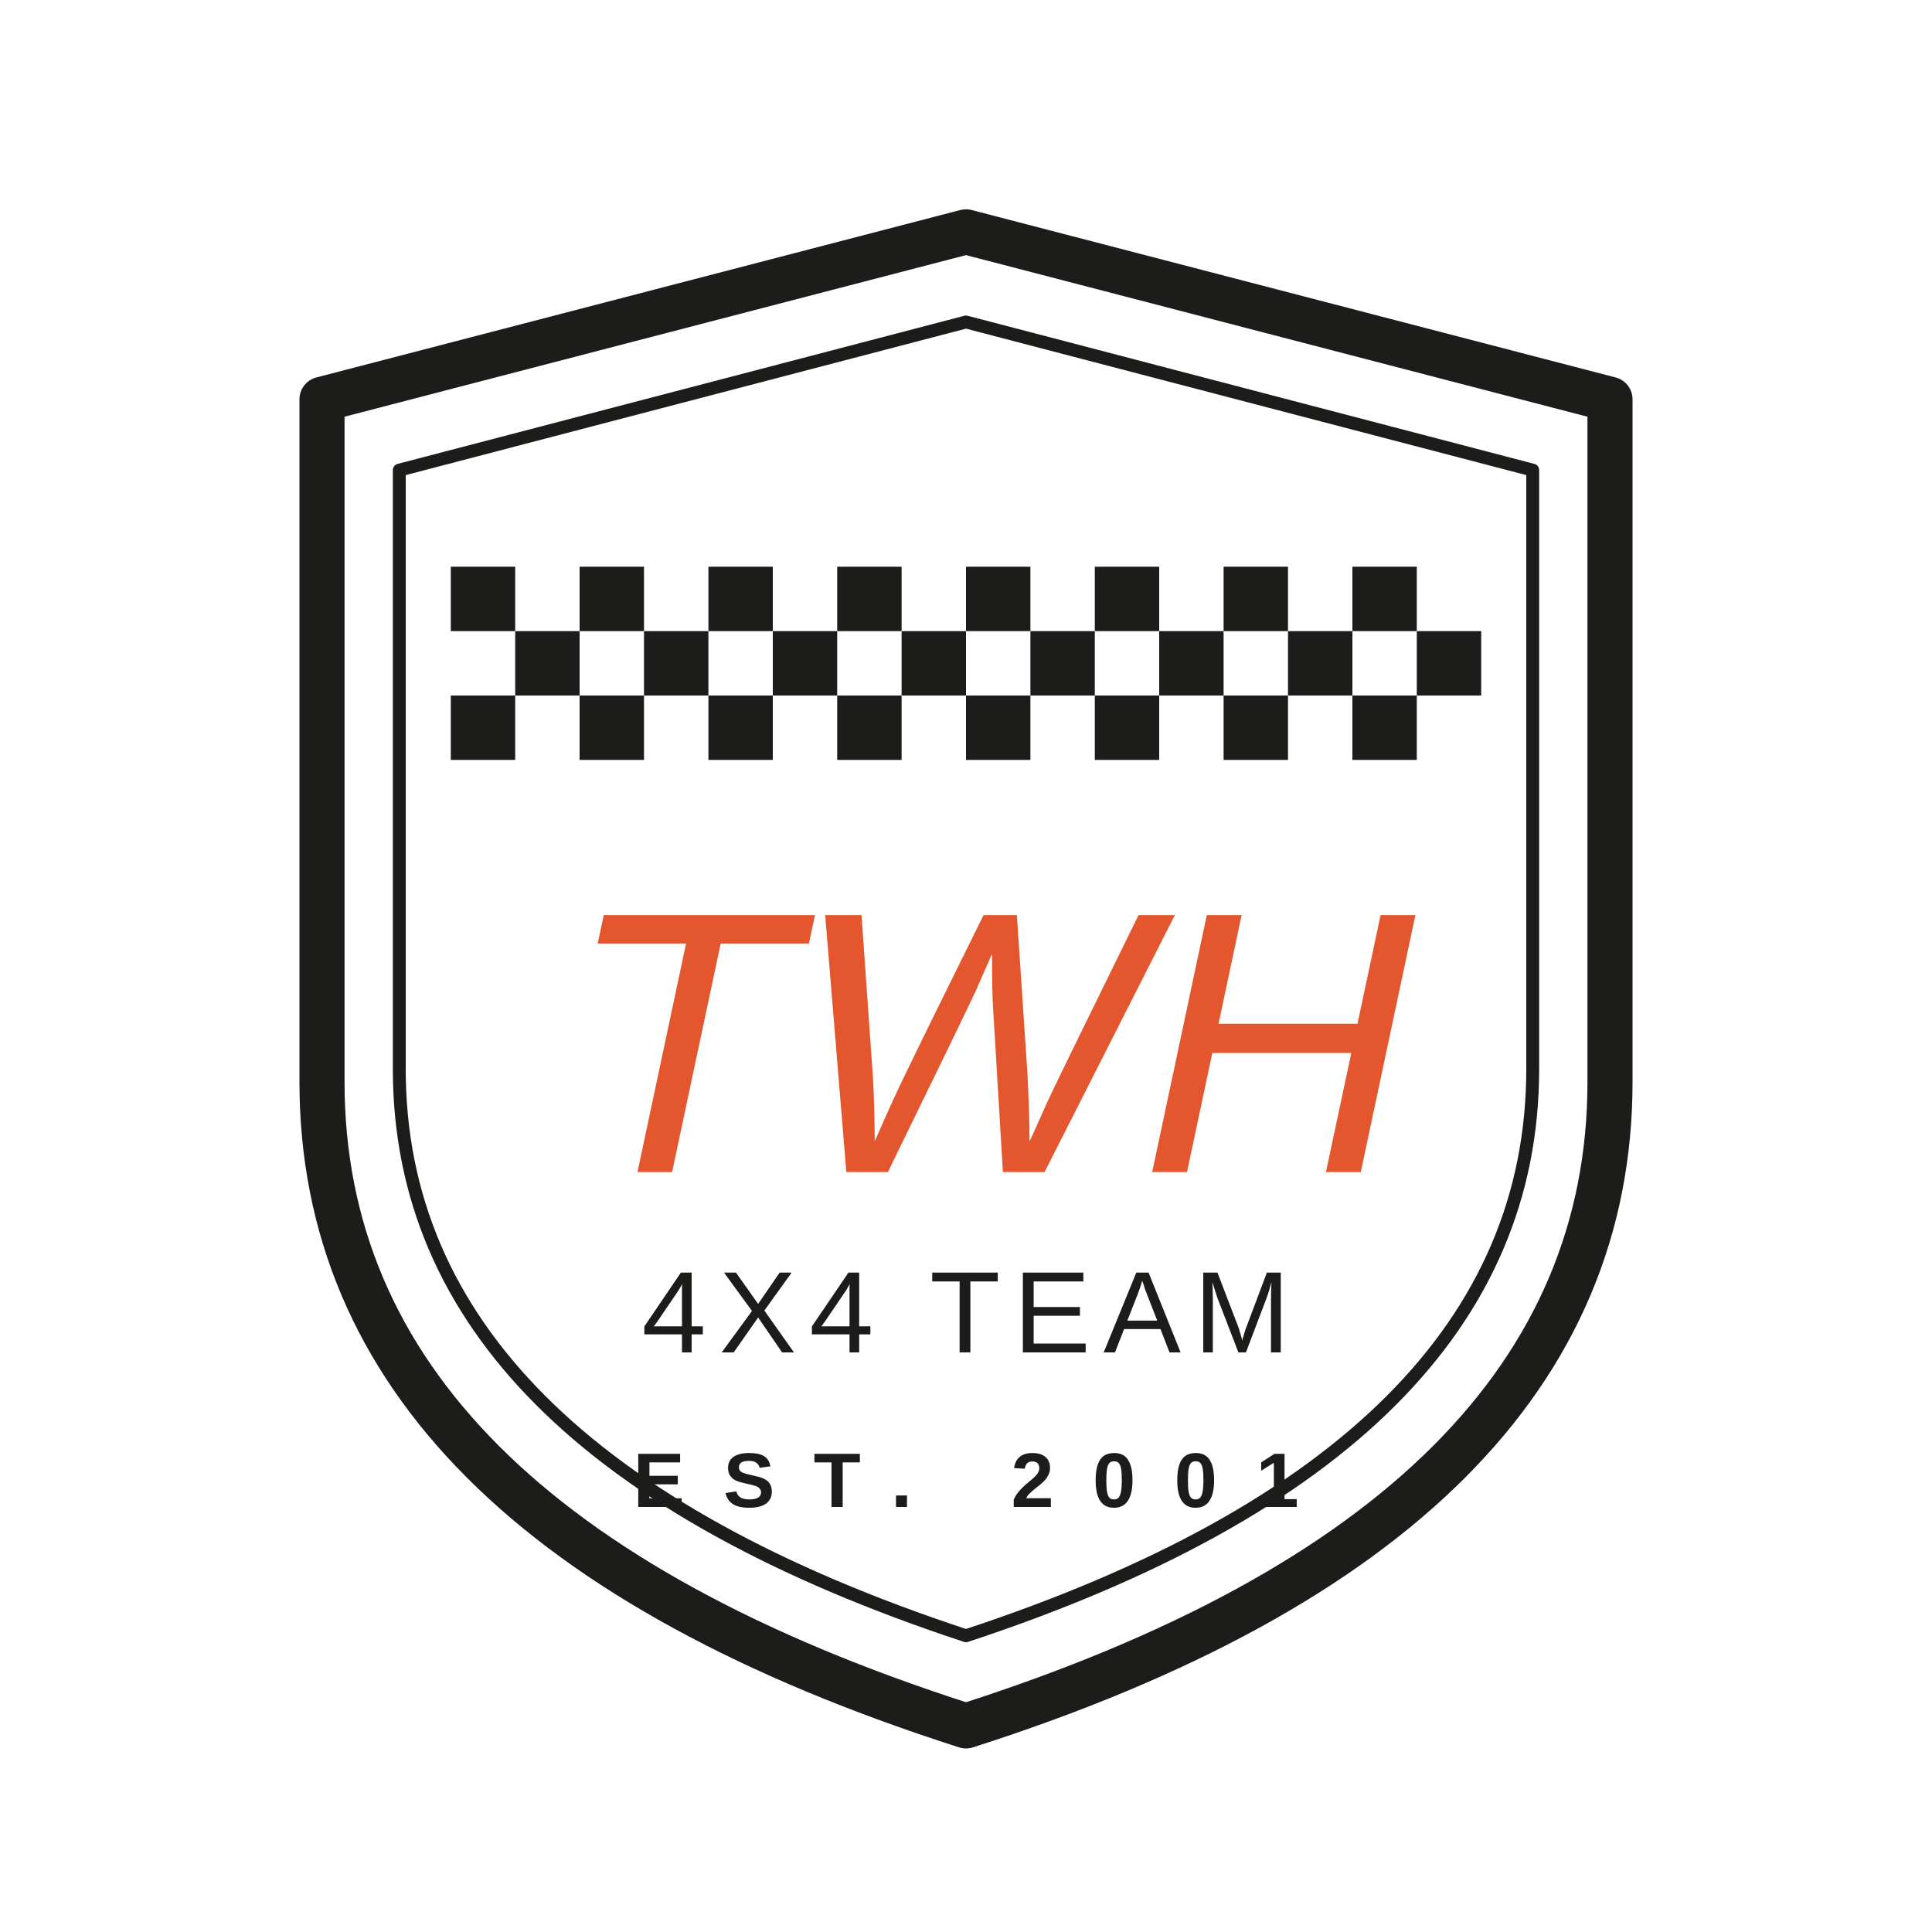
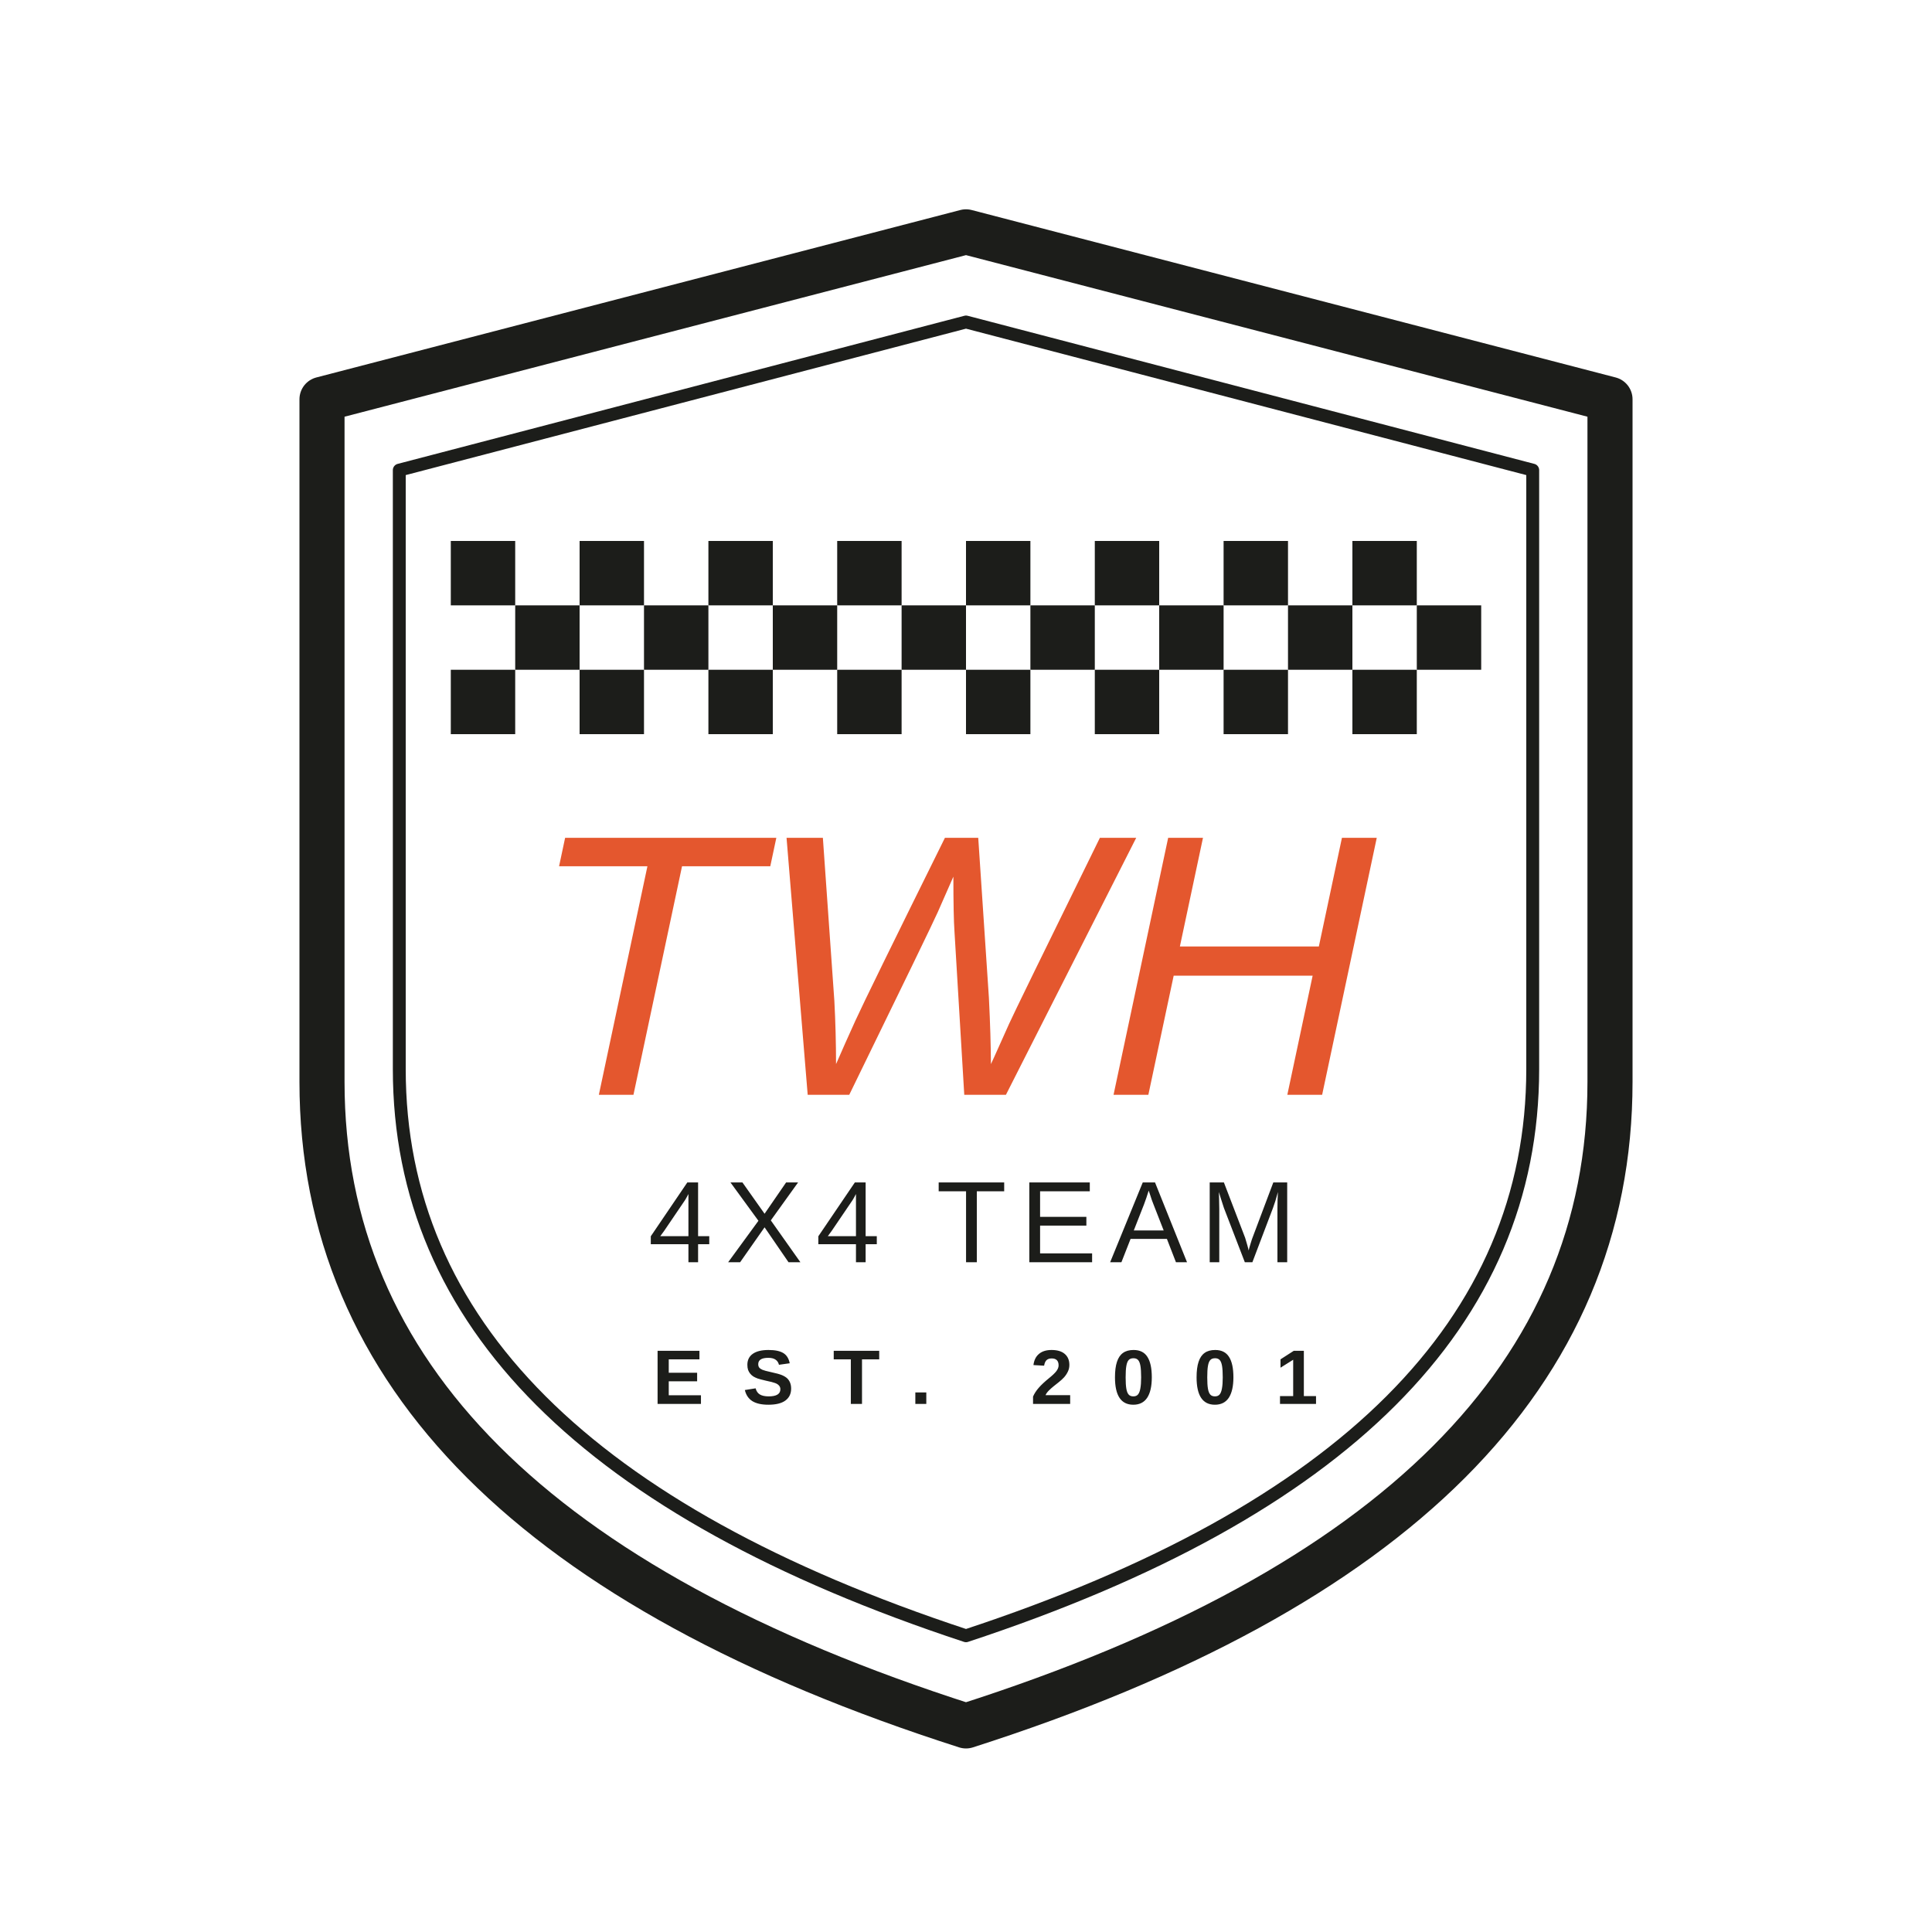
<svg xmlns="http://www.w3.org/2000/svg" width="1000" height="1000" viewBox="0 0 300 300">
  <path d="M150 36 L250 62 L250 168 Q250 236 150 268 Q50 236 50 168 L50 62 Z" fill="none" stroke="#1C1D1A" stroke-width="7" stroke-linejoin="round" />
  <path d="M150 50 L238 73 L238 166 Q238 225 150 254 Q62 225 62 166 L62 73 Z" fill="none" stroke="#1C1D1A" stroke-width="2" stroke-linejoin="round" />
-   <rect x="70" y="88" width="10" height="10" fill="#1C1D1A" />
-   <rect x="90" y="88" width="10" height="10" fill="#1C1D1A" />
-   <rect x="110" y="88" width="10" height="10" fill="#1C1D1A" />
-   <rect x="130" y="88" width="10" height="10" fill="#1C1D1A" />
-   <rect x="150" y="88" width="10" height="10" fill="#1C1D1A" />
-   <rect x="170" y="88" width="10" height="10" fill="#1C1D1A" />
-   <rect x="190" y="88" width="10" height="10" fill="#1C1D1A" />
-   <rect x="210" y="88" width="10" height="10" fill="#1C1D1A" />
-   <rect x="80" y="98" width="10" height="10" fill="#1C1D1A" />
-   <rect x="100" y="98" width="10" height="10" fill="#1C1D1A" />
-   <rect x="120" y="98" width="10" height="10" fill="#1C1D1A" />
-   <rect x="140" y="98" width="10" height="10" fill="#1C1D1A" />
-   <rect x="160" y="98" width="10" height="10" fill="#1C1D1A" />
-   <rect x="180" y="98" width="10" height="10" fill="#1C1D1A" />
-   <rect x="200" y="98" width="10" height="10" fill="#1C1D1A" />
-   <rect x="220" y="98" width="10" height="10" fill="#1C1D1A" />
-   <rect x="70" y="108" width="10" height="10" fill="#1C1D1A" />
-   <rect x="90" y="108" width="10" height="10" fill="#1C1D1A" />
-   <rect x="110" y="108" width="10" height="10" fill="#1C1D1A" />
-   <rect x="130" y="108" width="10" height="10" fill="#1C1D1A" />
-   <rect x="150" y="108" width="10" height="10" fill="#1C1D1A" />
-   <rect x="170" y="108" width="10" height="10" fill="#1C1D1A" />
-   <rect x="190" y="108" width="10" height="10" fill="#1C1D1A" />
-   <rect x="210" y="108" width="10" height="10" fill="#1C1D1A" />
-   <g transform="translate(150 182) skewX(-12)">
+   <rect x="70" y="84" width="10" height="10" fill="#1C1D1A" />
+   <rect x="90" y="84" width="10" height="10" fill="#1C1D1A" />
+   <rect x="110" y="84" width="10" height="10" fill="#1C1D1A" />
+   <rect x="130" y="84" width="10" height="10" fill="#1C1D1A" />
+   <rect x="150" y="84" width="10" height="10" fill="#1C1D1A" />
+   <rect x="170" y="84" width="10" height="10" fill="#1C1D1A" />
+   <rect x="190" y="84" width="10" height="10" fill="#1C1D1A" />
+   <rect x="210" y="84" width="10" height="10" fill="#1C1D1A" />
+   <rect x="80" y="94" width="10" height="10" fill="#1C1D1A" />
+   <rect x="100" y="94" width="10" height="10" fill="#1C1D1A" />
+   <rect x="120" y="94" width="10" height="10" fill="#1C1D1A" />
+   <rect x="140" y="94" width="10" height="10" fill="#1C1D1A" />
+   <rect x="160" y="94" width="10" height="10" fill="#1C1D1A" />
+   <rect x="180" y="94" width="10" height="10" fill="#1C1D1A" />
+   <rect x="200" y="94" width="10" height="10" fill="#1C1D1A" />
+   <rect x="220" y="94" width="10" height="10" fill="#1C1D1A" />
+   <rect x="70" y="104" width="10" height="10" fill="#1C1D1A" />
+   <rect x="90" y="104" width="10" height="10" fill="#1C1D1A" />
+   <rect x="110" y="104" width="10" height="10" fill="#1C1D1A" />
+   <rect x="130" y="104" width="10" height="10" fill="#1C1D1A" />
+   <rect x="150" y="104" width="10" height="10" fill="#1C1D1A" />
+   <rect x="170" y="104" width="10" height="10" fill="#1C1D1A" />
+   <rect x="190" y="104" width="10" height="10" fill="#1C1D1A" />
+   <rect x="210" y="104" width="10" height="10" fill="#1C1D1A" />
+   <g transform="translate(144 170) skewX(-12)">
    <text x="0" y="0" font-family="'Arial Black', 'Segoe UI Black', Arial, sans-serif" font-size="58" fill="#E4572E" text-anchor="middle">TWH</text>
  </g>
-   <text x="150" y="210" font-family="'Arial Black', 'Segoe UI Black', Arial, sans-serif" font-size="18" fill="#1C1D1A" text-anchor="middle" letter-spacing="2">4X4 TEAM</text>
-   <text x="150" y="234" font-family="Bahnschrift, 'Arial Narrow', Arial, sans-serif" font-size="12" fill="#1C1D1A" text-anchor="middle" font-weight="700" style="font-stretch:condensed" letter-spacing="6">EST. 2001</text>
+   <text x="151" y="196" font-family="'Arial Black', 'Segoe UI Black', Arial, sans-serif" font-size="18" fill="#1C1D1A" text-anchor="middle" letter-spacing="2">4X4 TEAM</text>
+   <text x="153" y="218" font-family="Bahnschrift, 'Arial Narrow', Arial, sans-serif" font-size="12" fill="#1C1D1A" text-anchor="middle" font-weight="700" style="font-stretch:condensed" letter-spacing="6">EST. 2001</text>
</svg>
